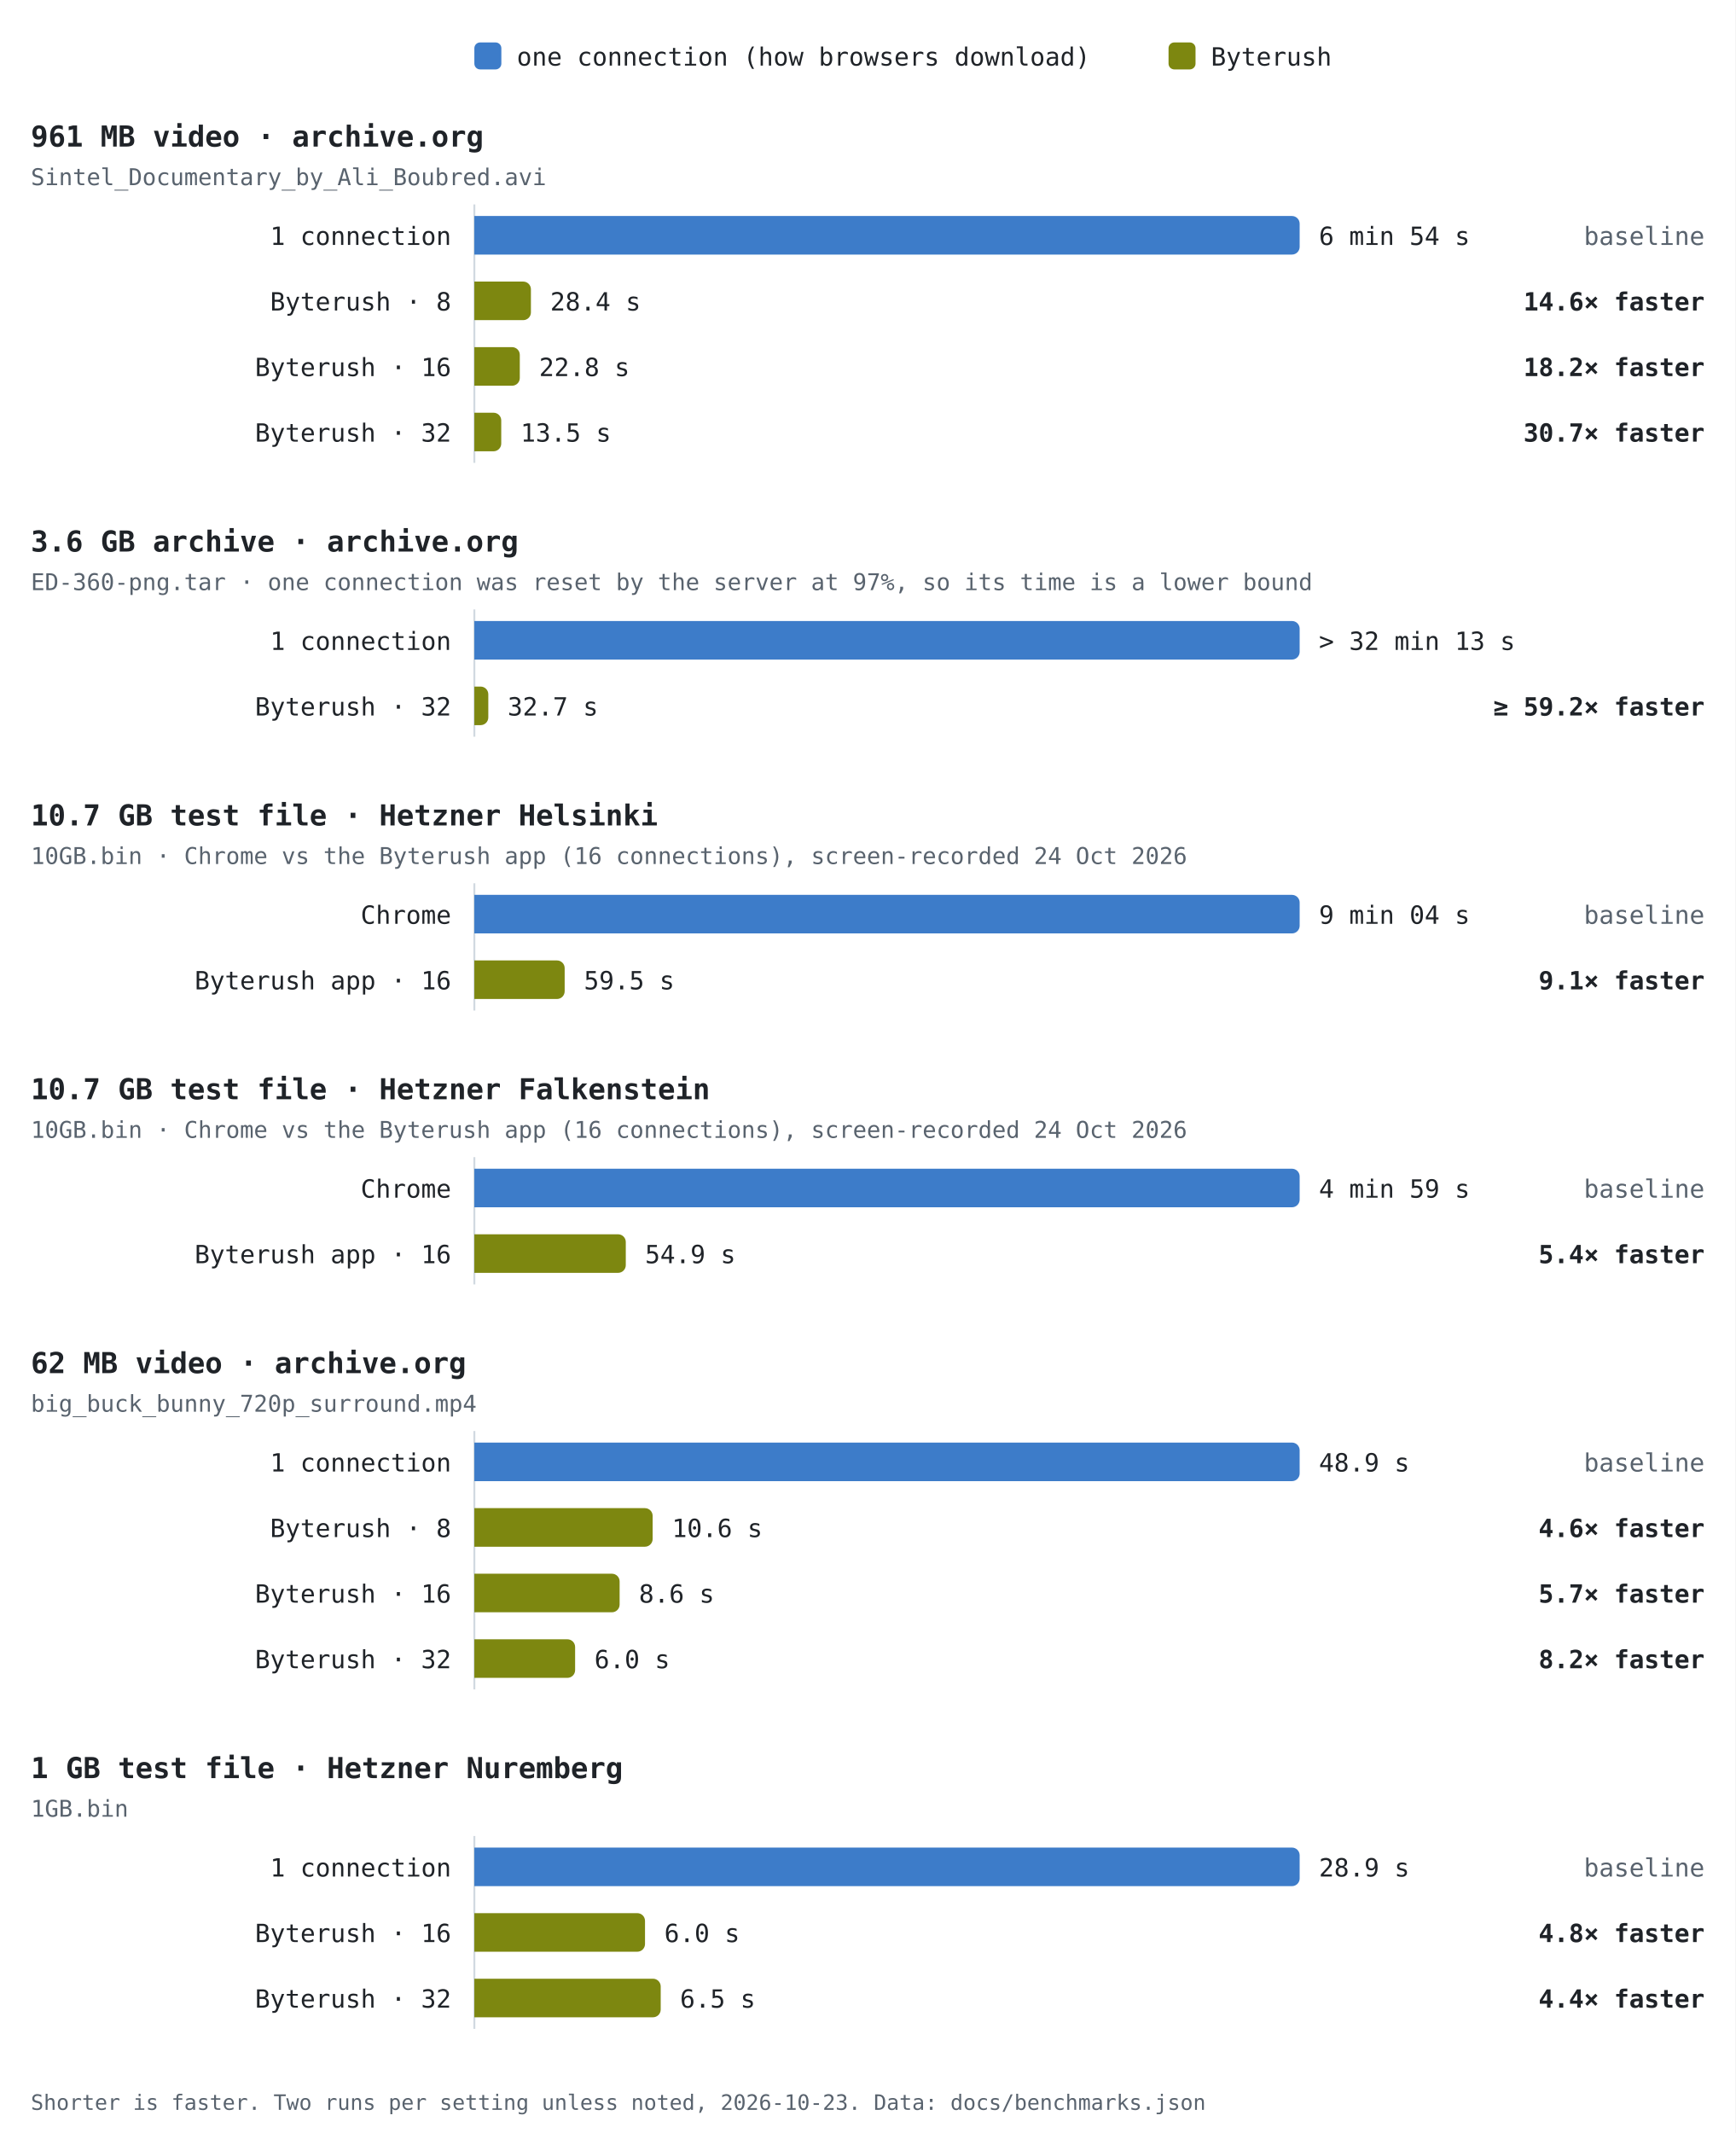
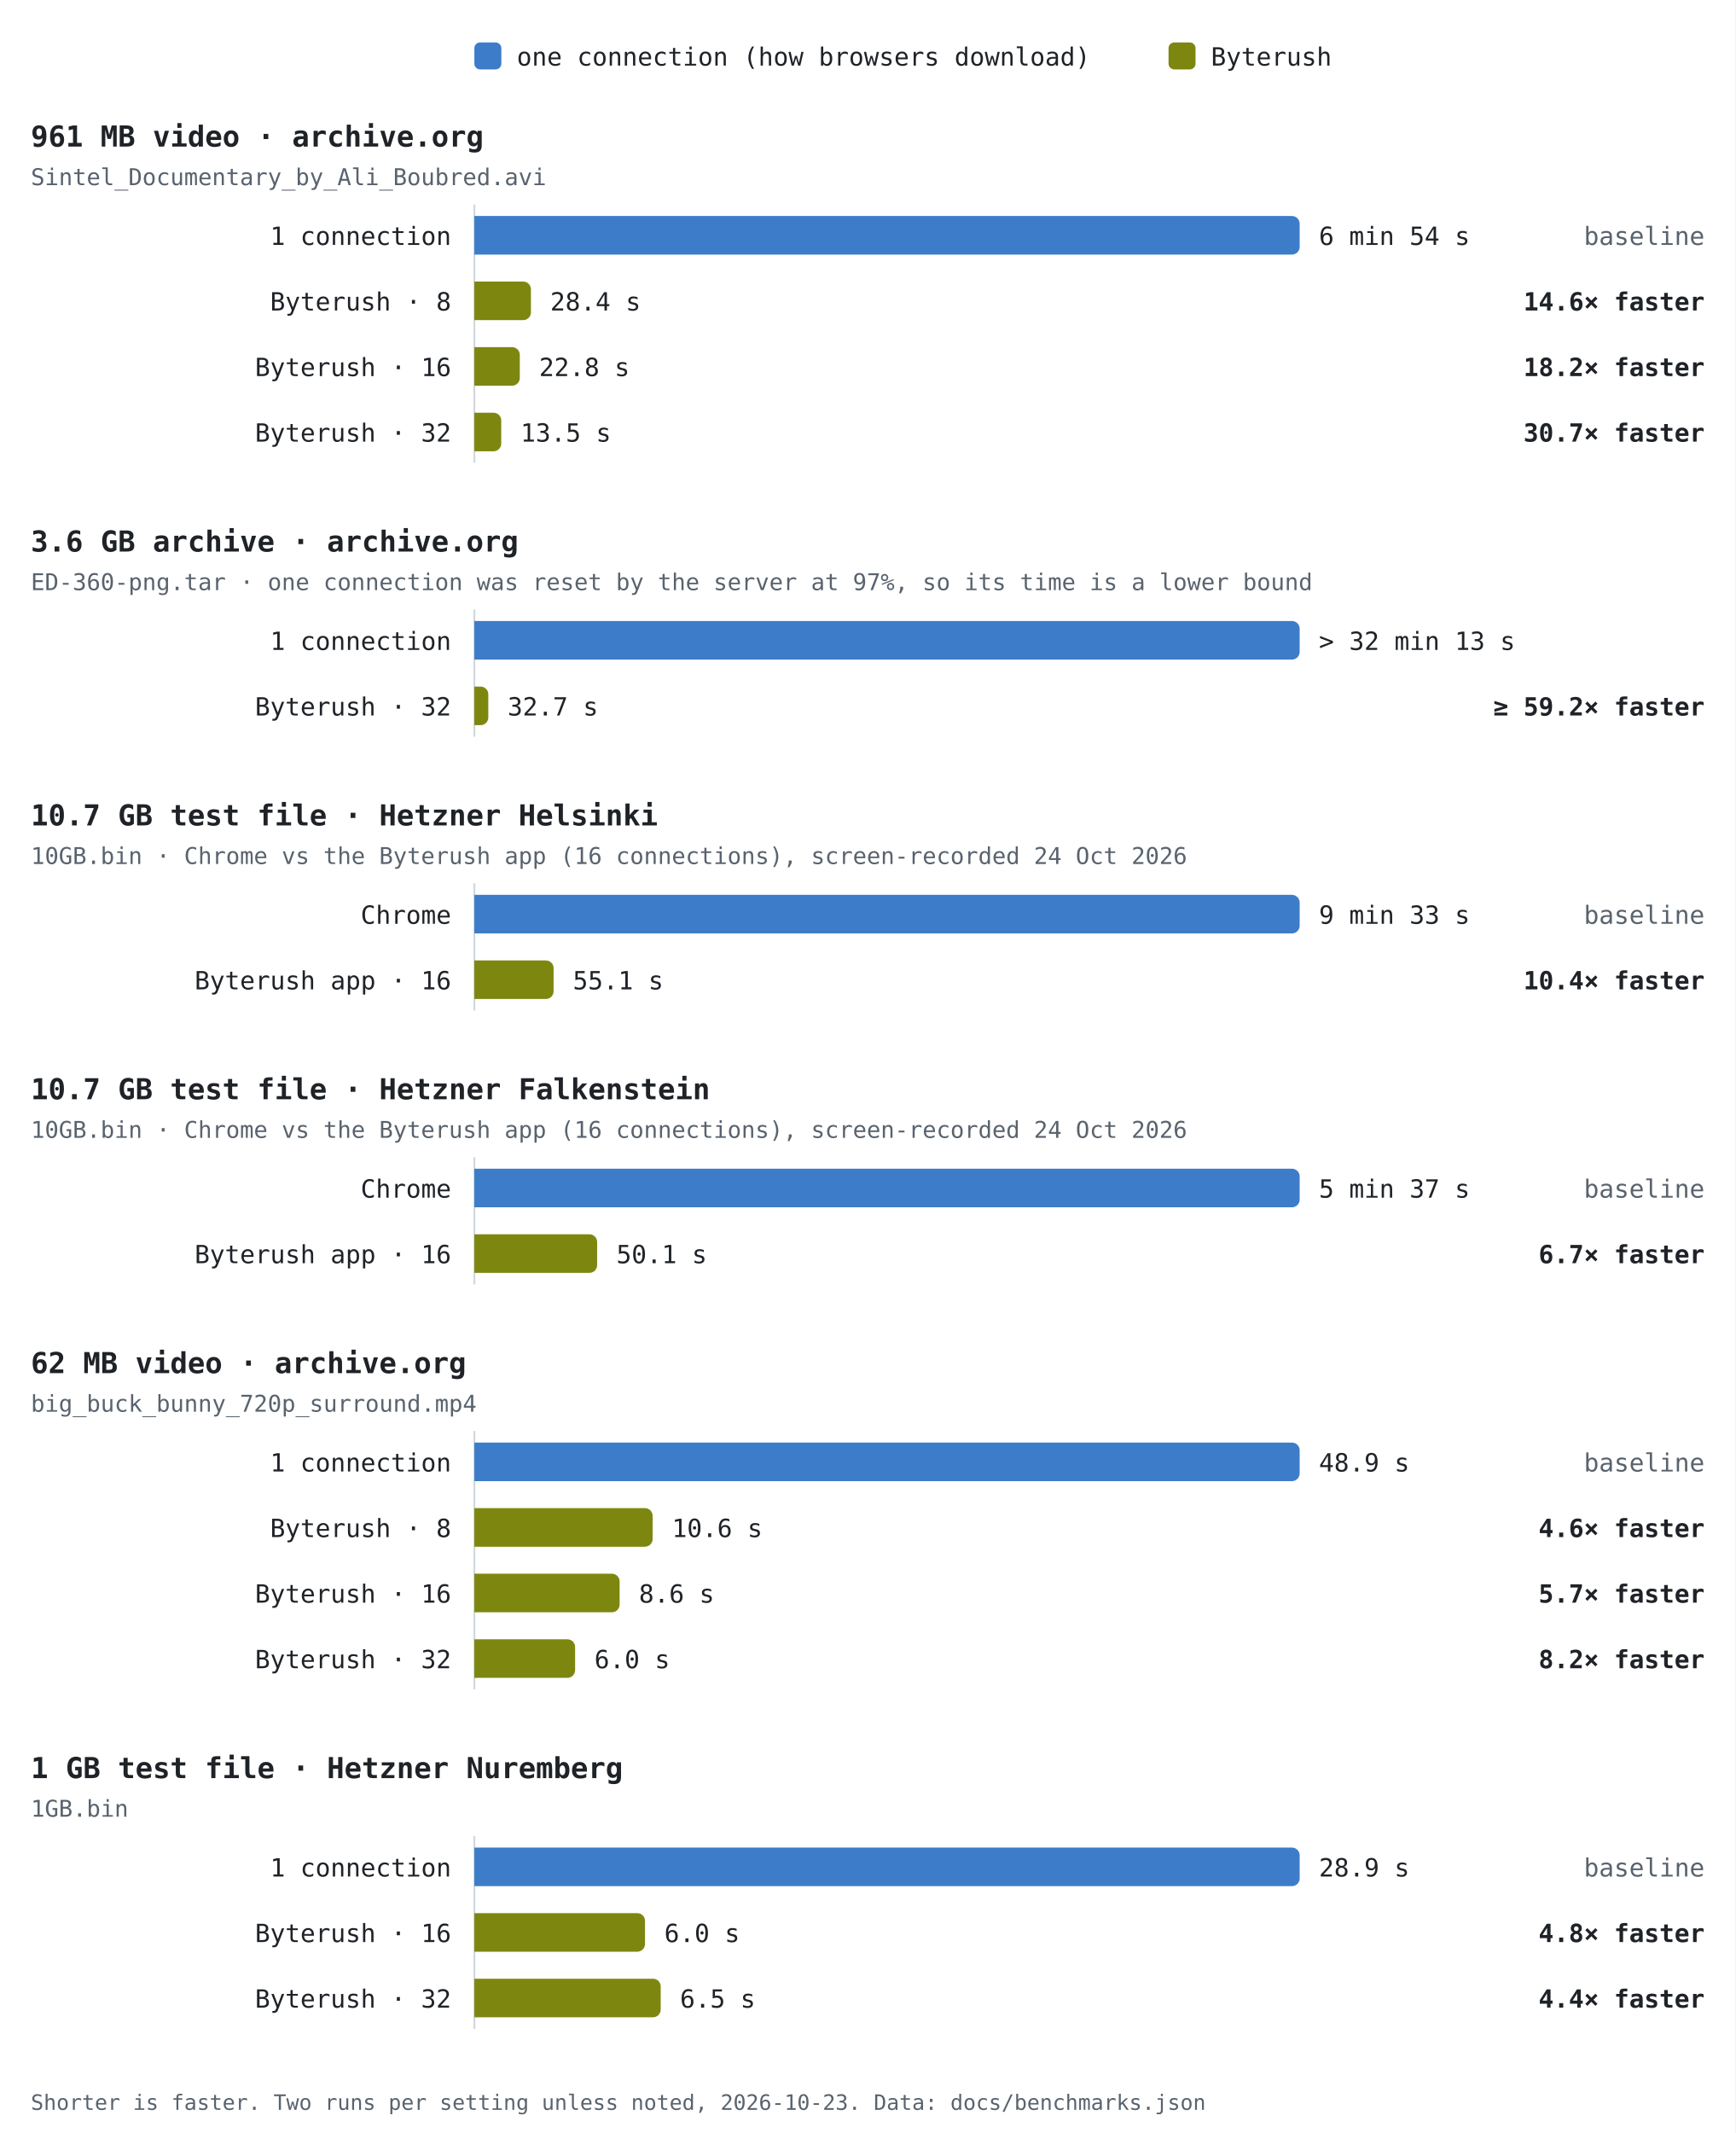
<svg xmlns="http://www.w3.org/2000/svg" width="900" height="1106" viewBox="0 0 900 1106" role="img" aria-label="Download time, one connection against Byterush">
  <rect width="900" height="1106" fill="#ffffff" />
  <rect x="246" y="22" width="14" height="14" rx="3" fill="#3d7cc9" />
  <text x="268" y="34" font-family="ui-monospace, SFMono-Regular, Menlo, Consolas, monospace" font-size="13" fill="#1f2328">one connection (how browsers download)</text>
  <rect x="606" y="22" width="14" height="14" rx="3" fill="#7d8710" />
  <text x="628" y="34" font-family="ui-monospace, SFMono-Regular, Menlo, Consolas, monospace" font-size="13" fill="#1f2328">Byterush</text>
  <text x="16" y="76" font-family="ui-monospace, SFMono-Regular, Menlo, Consolas, monospace" font-size="15" font-weight="700" fill="#1f2328">961 MB video · archive.org</text>
  <text x="16" y="96" font-family="ui-monospace, SFMono-Regular, Menlo, Consolas, monospace" font-size="12" fill="#59636e">Sintel_Documentary_by_Ali_Boubred.avi</text>
  <line x1="246" y1="106" x2="246" y2="240" stroke="#d1d9e0" stroke-width="1" />
  <text x="234" y="127" text-anchor="end" font-family="ui-monospace, SFMono-Regular, Menlo, Consolas, monospace" font-size="13" fill="#1f2328">1 connection</text>
  <path d="M246 112 h424 a4 4 0 0 1 4 4 v12 a4 4 0 0 1 -4 4 h-424 z" fill="#3d7cc9" />
  <text x="684" y="127" font-family="ui-monospace, SFMono-Regular, Menlo, Consolas, monospace" font-size="13" fill="#1f2328">6 min 54 s</text>
  <text x="884" y="127" text-anchor="end" font-family="ui-monospace, SFMono-Regular, Menlo, Consolas, monospace" font-size="13" font-weight="400" fill="#59636e">baseline</text>
  <text x="234" y="161" text-anchor="end" font-family="ui-monospace, SFMono-Regular, Menlo, Consolas, monospace" font-size="13" fill="#1f2328">Byterush · 8</text>
  <path d="M246 146 h25.332 a4 4 0 0 1 4 4 v12 a4 4 0 0 1 -4 4 h-25.332 z" fill="#7d8710" />
  <text x="285.332" y="161" font-family="ui-monospace, SFMono-Regular, Menlo, Consolas, monospace" font-size="13" fill="#1f2328">28.4 s</text>
  <text x="884" y="161" text-anchor="end" font-family="ui-monospace, SFMono-Regular, Menlo, Consolas, monospace" font-size="13" font-weight="700" fill="#1f2328">14.6× faster</text>
  <text x="234" y="195" text-anchor="end" font-family="ui-monospace, SFMono-Regular, Menlo, Consolas, monospace" font-size="13" fill="#1f2328">Byterush · 16</text>
  <path d="M246 180 h19.567 a4 4 0 0 1 4 4 v12 a4 4 0 0 1 -4 4 h-19.567 z" fill="#7d8710" />
  <text x="279.567" y="195" font-family="ui-monospace, SFMono-Regular, Menlo, Consolas, monospace" font-size="13" fill="#1f2328">22.8 s</text>
  <text x="884" y="195" text-anchor="end" font-family="ui-monospace, SFMono-Regular, Menlo, Consolas, monospace" font-size="13" font-weight="700" fill="#1f2328">18.2× faster</text>
  <text x="234" y="229" text-anchor="end" font-family="ui-monospace, SFMono-Regular, Menlo, Consolas, monospace" font-size="13" fill="#1f2328">Byterush · 32</text>
  <path d="M246 214 h9.943 a4 4 0 0 1 4 4 v12 a4 4 0 0 1 -4 4 h-9.943 z" fill="#7d8710" />
  <text x="269.943" y="229" font-family="ui-monospace, SFMono-Regular, Menlo, Consolas, monospace" font-size="13" fill="#1f2328">13.5 s</text>
  <text x="884" y="229" text-anchor="end" font-family="ui-monospace, SFMono-Regular, Menlo, Consolas, monospace" font-size="13" font-weight="700" fill="#1f2328">30.7× faster</text>
  <text x="16" y="286" font-family="ui-monospace, SFMono-Regular, Menlo, Consolas, monospace" font-size="15" font-weight="700" fill="#1f2328">3.6 GB archive · archive.org</text>
  <text x="16" y="306" font-family="ui-monospace, SFMono-Regular, Menlo, Consolas, monospace" font-size="12" fill="#59636e">ED-360-png.tar · one connection was reset by the server at 97%, so its time is a lower bound</text>
  <line x1="246" y1="316" x2="246" y2="382" stroke="#d1d9e0" stroke-width="1" />
  <text x="234" y="337" text-anchor="end" font-family="ui-monospace, SFMono-Regular, Menlo, Consolas, monospace" font-size="13" fill="#1f2328">1 connection</text>
  <path d="M246 322 h424 a4 4 0 0 1 4 4 v12 a4 4 0 0 1 -4 4 h-424 z" fill="#3d7cc9" />
  <text x="684" y="337" font-family="ui-monospace, SFMono-Regular, Menlo, Consolas, monospace" font-size="13" fill="#1f2328">&gt; 32 min 13 s</text>
  <text x="884" y="337" text-anchor="end" font-family="ui-monospace, SFMono-Regular, Menlo, Consolas, monospace" font-size="13" font-weight="400" fill="#59636e" />
  <text x="234" y="371" text-anchor="end" font-family="ui-monospace, SFMono-Regular, Menlo, Consolas, monospace" font-size="13" fill="#1f2328">Byterush · 32</text>
  <path d="M246 356 h3.234 a4 4 0 0 1 4 4 v12 a4 4 0 0 1 -4 4 h-3.234 z" fill="#7d8710" />
  <text x="263.234" y="371" font-family="ui-monospace, SFMono-Regular, Menlo, Consolas, monospace" font-size="13" fill="#1f2328">32.7 s</text>
  <text x="884" y="371" text-anchor="end" font-family="ui-monospace, SFMono-Regular, Menlo, Consolas, monospace" font-size="13" font-weight="700" fill="#1f2328">≥ 59.2× faster</text>
  <text x="16" y="428" font-family="ui-monospace, SFMono-Regular, Menlo, Consolas, monospace" font-size="15" font-weight="700" fill="#1f2328">10.7 GB test file · Hetzner Helsinki</text>
  <text x="16" y="448" font-family="ui-monospace, SFMono-Regular, Menlo, Consolas, monospace" font-size="12" fill="#59636e">10GB.bin · Chrome vs the Byterush app (16 connections), screen-recorded 24 Oct 2026</text>
  <line x1="246" y1="458" x2="246" y2="524" stroke="#d1d9e0" stroke-width="1" />
  <text x="234" y="479" text-anchor="end" font-family="ui-monospace, SFMono-Regular, Menlo, Consolas, monospace" font-size="13" fill="#1f2328">Chrome</text>
  <path d="M246 464 h424 a4 4 0 0 1 4 4 v12 a4 4 0 0 1 -4 4 h-424 z" fill="#3d7cc9" />
-   <text x="684" y="479" font-family="ui-monospace, SFMono-Regular, Menlo, Consolas, monospace" font-size="13" fill="#1f2328">9 min 04 s</text>
+   <text x="684" y="479" font-family="ui-monospace, SFMono-Regular, Menlo, Consolas, monospace" font-size="13" fill="#1f2328">9 min 33 s</text>
  <text x="884" y="479" text-anchor="end" font-family="ui-monospace, SFMono-Regular, Menlo, Consolas, monospace" font-size="13" font-weight="400" fill="#59636e">baseline</text>
  <text x="234" y="513" text-anchor="end" font-family="ui-monospace, SFMono-Regular, Menlo, Consolas, monospace" font-size="13" fill="#1f2328">Byterush app · 16</text>
-   <path d="M246 498 h42.834 a4 4 0 0 1 4 4 v12 a4 4 0 0 1 -4 4 h-42.834 z" fill="#7d8710" />
-   <text x="302.834" y="513" font-family="ui-monospace, SFMono-Regular, Menlo, Consolas, monospace" font-size="13" fill="#1f2328">59.5 s</text>
-   <text x="884" y="513" text-anchor="end" font-family="ui-monospace, SFMono-Regular, Menlo, Consolas, monospace" font-size="13" font-weight="700" fill="#1f2328">9.1× faster</text>
+   <path d="M246 498 h37.095 a4 4 0 0 1 4 4 v12 a4 4 0 0 1 -4 4 h-37.095 z" fill="#7d8710" />
+   <text x="297.095" y="513" font-family="ui-monospace, SFMono-Regular, Menlo, Consolas, monospace" font-size="13" fill="#1f2328">55.1 s</text>
+   <text x="884" y="513" text-anchor="end" font-family="ui-monospace, SFMono-Regular, Menlo, Consolas, monospace" font-size="13" font-weight="700" fill="#1f2328">10.4× faster</text>
  <text x="16" y="570" font-family="ui-monospace, SFMono-Regular, Menlo, Consolas, monospace" font-size="15" font-weight="700" fill="#1f2328">10.7 GB test file · Hetzner Falkenstein</text>
  <text x="16" y="590" font-family="ui-monospace, SFMono-Regular, Menlo, Consolas, monospace" font-size="12" fill="#59636e">10GB.bin · Chrome vs the Byterush app (16 connections), screen-recorded 24 Oct 2026</text>
  <line x1="246" y1="600" x2="246" y2="666" stroke="#d1d9e0" stroke-width="1" />
  <text x="234" y="621" text-anchor="end" font-family="ui-monospace, SFMono-Regular, Menlo, Consolas, monospace" font-size="13" fill="#1f2328">Chrome</text>
  <path d="M246 606 h424 a4 4 0 0 1 4 4 v12 a4 4 0 0 1 -4 4 h-424 z" fill="#3d7cc9" />
-   <text x="684" y="621" font-family="ui-monospace, SFMono-Regular, Menlo, Consolas, monospace" font-size="13" fill="#1f2328">4 min 59 s</text>
+   <text x="684" y="621" font-family="ui-monospace, SFMono-Regular, Menlo, Consolas, monospace" font-size="13" fill="#1f2328">5 min 37 s</text>
  <text x="884" y="621" text-anchor="end" font-family="ui-monospace, SFMono-Regular, Menlo, Consolas, monospace" font-size="13" font-weight="400" fill="#59636e">baseline</text>
  <text x="234" y="655" text-anchor="end" font-family="ui-monospace, SFMono-Regular, Menlo, Consolas, monospace" font-size="13" fill="#1f2328">Byterush app · 16</text>
-   <path d="M246 640 h74.532 a4 4 0 0 1 4 4 v12 a4 4 0 0 1 -4 4 h-74.532 z" fill="#7d8710" />
-   <text x="334.532" y="655" font-family="ui-monospace, SFMono-Regular, Menlo, Consolas, monospace" font-size="13" fill="#1f2328">54.9 s</text>
-   <text x="884" y="655" text-anchor="end" font-family="ui-monospace, SFMono-Regular, Menlo, Consolas, monospace" font-size="13" font-weight="700" fill="#1f2328">5.4× faster</text>
+   <path d="M246 640 h59.677 a4 4 0 0 1 4 4 v12 a4 4 0 0 1 -4 4 h-59.677 z" fill="#7d8710" />
+   <text x="319.677" y="655" font-family="ui-monospace, SFMono-Regular, Menlo, Consolas, monospace" font-size="13" fill="#1f2328">50.1 s</text>
+   <text x="884" y="655" text-anchor="end" font-family="ui-monospace, SFMono-Regular, Menlo, Consolas, monospace" font-size="13" font-weight="700" fill="#1f2328">6.7× faster</text>
  <text x="16" y="712" font-family="ui-monospace, SFMono-Regular, Menlo, Consolas, monospace" font-size="15" font-weight="700" fill="#1f2328">62 MB video · archive.org</text>
  <text x="16" y="732" font-family="ui-monospace, SFMono-Regular, Menlo, Consolas, monospace" font-size="12" fill="#59636e">big_buck_bunny_720p_surround.mp4</text>
  <line x1="246" y1="742" x2="246" y2="876" stroke="#d1d9e0" stroke-width="1" />
  <text x="234" y="763" text-anchor="end" font-family="ui-monospace, SFMono-Regular, Menlo, Consolas, monospace" font-size="13" fill="#1f2328">1 connection</text>
  <path d="M246 748 h424 a4 4 0 0 1 4 4 v12 a4 4 0 0 1 -4 4 h-424 z" fill="#3d7cc9" />
  <text x="684" y="763" font-family="ui-monospace, SFMono-Regular, Menlo, Consolas, monospace" font-size="13" fill="#1f2328">48.9 s</text>
  <text x="884" y="763" text-anchor="end" font-family="ui-monospace, SFMono-Regular, Menlo, Consolas, monospace" font-size="13" font-weight="400" fill="#59636e">baseline</text>
  <text x="234" y="797" text-anchor="end" font-family="ui-monospace, SFMono-Regular, Menlo, Consolas, monospace" font-size="13" fill="#1f2328">Byterush · 8</text>
  <path d="M246 782 h88.459 a4 4 0 0 1 4 4 v12 a4 4 0 0 1 -4 4 h-88.459 z" fill="#7d8710" />
  <text x="348.459" y="797" font-family="ui-monospace, SFMono-Regular, Menlo, Consolas, monospace" font-size="13" fill="#1f2328">10.6 s</text>
  <text x="884" y="797" text-anchor="end" font-family="ui-monospace, SFMono-Regular, Menlo, Consolas, monospace" font-size="13" font-weight="700" fill="#1f2328">4.6× faster</text>
  <text x="234" y="831" text-anchor="end" font-family="ui-monospace, SFMono-Regular, Menlo, Consolas, monospace" font-size="13" fill="#1f2328">Byterush · 16</text>
  <path d="M246 816 h71.334 a4 4 0 0 1 4 4 v12 a4 4 0 0 1 -4 4 h-71.334 z" fill="#7d8710" />
  <text x="331.334" y="831" font-family="ui-monospace, SFMono-Regular, Menlo, Consolas, monospace" font-size="13" fill="#1f2328">8.6 s</text>
  <text x="884" y="831" text-anchor="end" font-family="ui-monospace, SFMono-Regular, Menlo, Consolas, monospace" font-size="13" font-weight="700" fill="#1f2328">5.7× faster</text>
  <text x="234" y="865" text-anchor="end" font-family="ui-monospace, SFMono-Regular, Menlo, Consolas, monospace" font-size="13" fill="#1f2328">Byterush · 32</text>
  <path d="M246 850 h48.252 a4 4 0 0 1 4 4 v12 a4 4 0 0 1 -4 4 h-48.252 z" fill="#7d8710" />
  <text x="308.252" y="865" font-family="ui-monospace, SFMono-Regular, Menlo, Consolas, monospace" font-size="13" fill="#1f2328">6.0 s</text>
  <text x="884" y="865" text-anchor="end" font-family="ui-monospace, SFMono-Regular, Menlo, Consolas, monospace" font-size="13" font-weight="700" fill="#1f2328">8.2× faster</text>
  <text x="16" y="922" font-family="ui-monospace, SFMono-Regular, Menlo, Consolas, monospace" font-size="15" font-weight="700" fill="#1f2328">1 GB test file · Hetzner Nuremberg</text>
  <text x="16" y="942" font-family="ui-monospace, SFMono-Regular, Menlo, Consolas, monospace" font-size="12" fill="#59636e">1GB.bin</text>
  <line x1="246" y1="952" x2="246" y2="1052" stroke="#d1d9e0" stroke-width="1" />
  <text x="234" y="973" text-anchor="end" font-family="ui-monospace, SFMono-Regular, Menlo, Consolas, monospace" font-size="13" fill="#1f2328">1 connection</text>
  <path d="M246 958 h424 a4 4 0 0 1 4 4 v12 a4 4 0 0 1 -4 4 h-424 z" fill="#3d7cc9" />
  <text x="684" y="973" font-family="ui-monospace, SFMono-Regular, Menlo, Consolas, monospace" font-size="13" fill="#1f2328">28.9 s</text>
  <text x="884" y="973" text-anchor="end" font-family="ui-monospace, SFMono-Regular, Menlo, Consolas, monospace" font-size="13" font-weight="400" fill="#59636e">baseline</text>
  <text x="234" y="1007" text-anchor="end" font-family="ui-monospace, SFMono-Regular, Menlo, Consolas, monospace" font-size="13" fill="#1f2328">Byterush · 16</text>
  <path d="M246 992 h84.501 a4 4 0 0 1 4 4 v12 a4 4 0 0 1 -4 4 h-84.501 z" fill="#7d8710" />
  <text x="344.501" y="1007" font-family="ui-monospace, SFMono-Regular, Menlo, Consolas, monospace" font-size="13" fill="#1f2328">6.0 s</text>
  <text x="884" y="1007" text-anchor="end" font-family="ui-monospace, SFMono-Regular, Menlo, Consolas, monospace" font-size="13" font-weight="700" fill="#1f2328">4.8× faster</text>
  <text x="234" y="1041" text-anchor="end" font-family="ui-monospace, SFMono-Regular, Menlo, Consolas, monospace" font-size="13" fill="#1f2328">Byterush · 32</text>
  <path d="M246 1026 h92.64 a4 4 0 0 1 4 4 v12 a4 4 0 0 1 -4 4 h-92.64 z" fill="#7d8710" />
  <text x="352.64" y="1041" font-family="ui-monospace, SFMono-Regular, Menlo, Consolas, monospace" font-size="13" fill="#1f2328">6.5 s</text>
  <text x="884" y="1041" text-anchor="end" font-family="ui-monospace, SFMono-Regular, Menlo, Consolas, monospace" font-size="13" font-weight="700" fill="#1f2328">4.4× faster</text>
  <text x="16" y="1094" font-family="ui-monospace, SFMono-Regular, Menlo, Consolas, monospace" font-size="11" fill="#59636e">Shorter is faster. Two runs per setting unless noted, 2026-10-23. Data: docs/benchmarks.json</text>
</svg>
